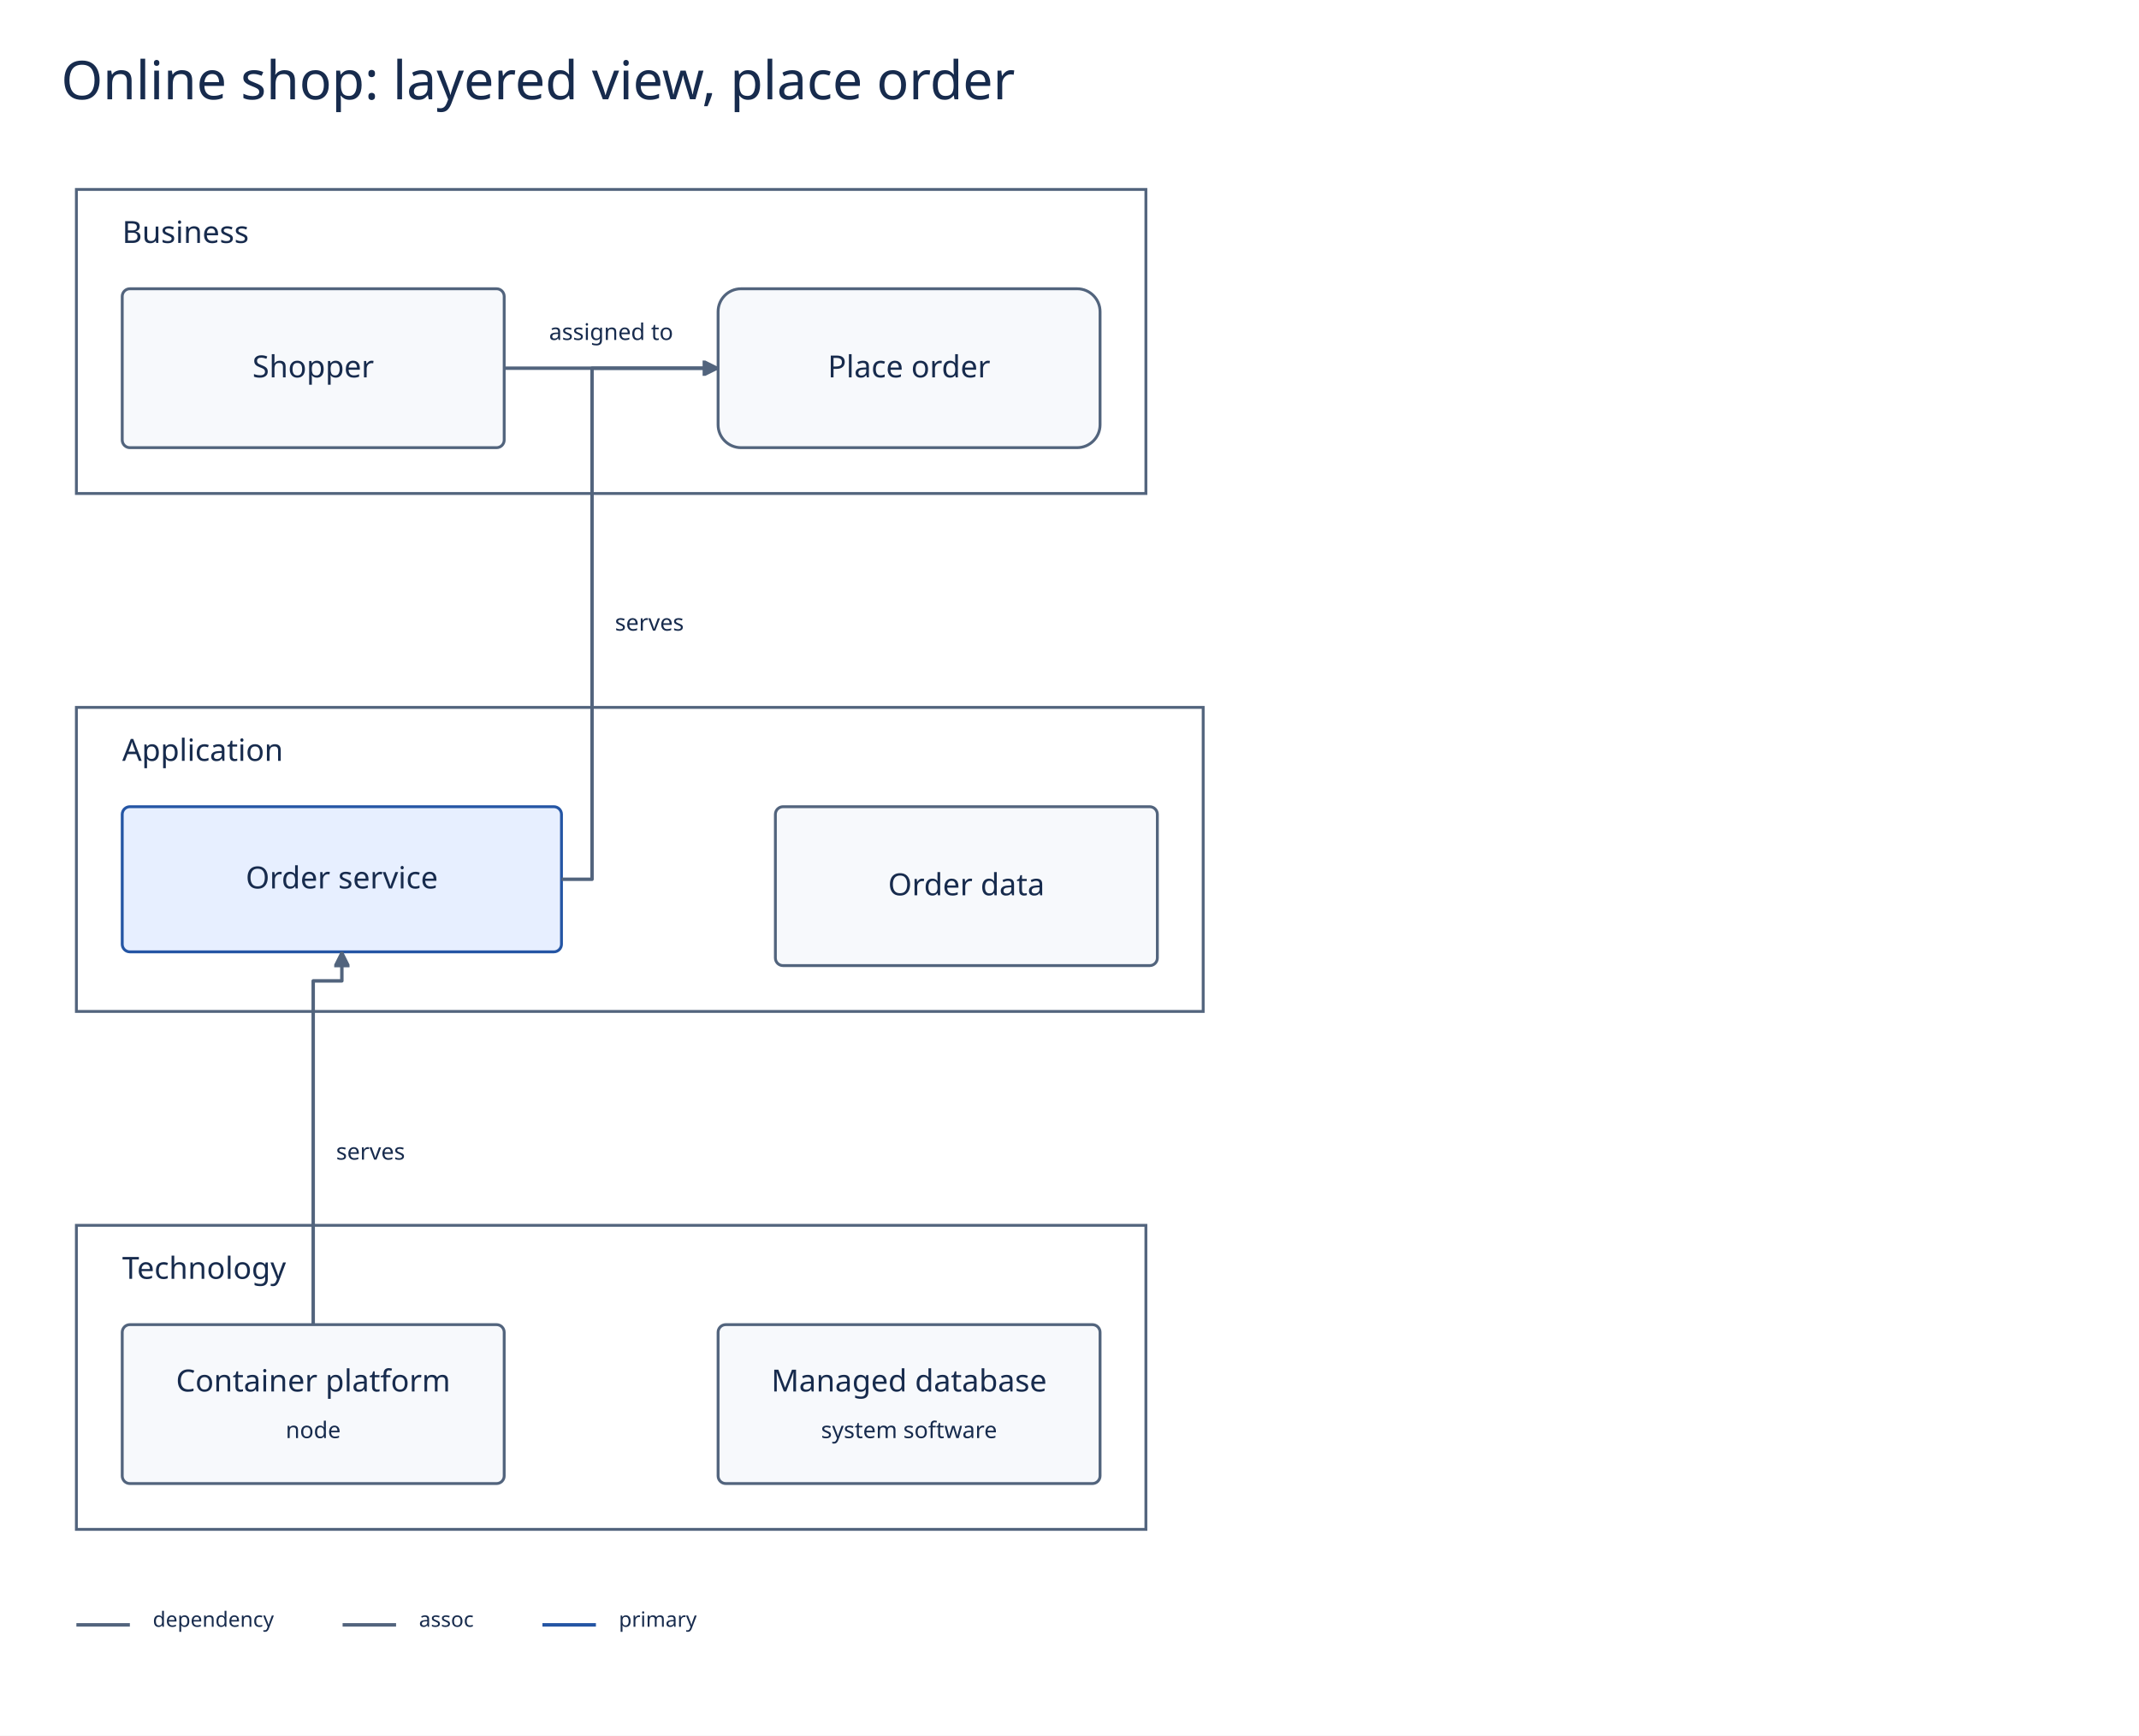
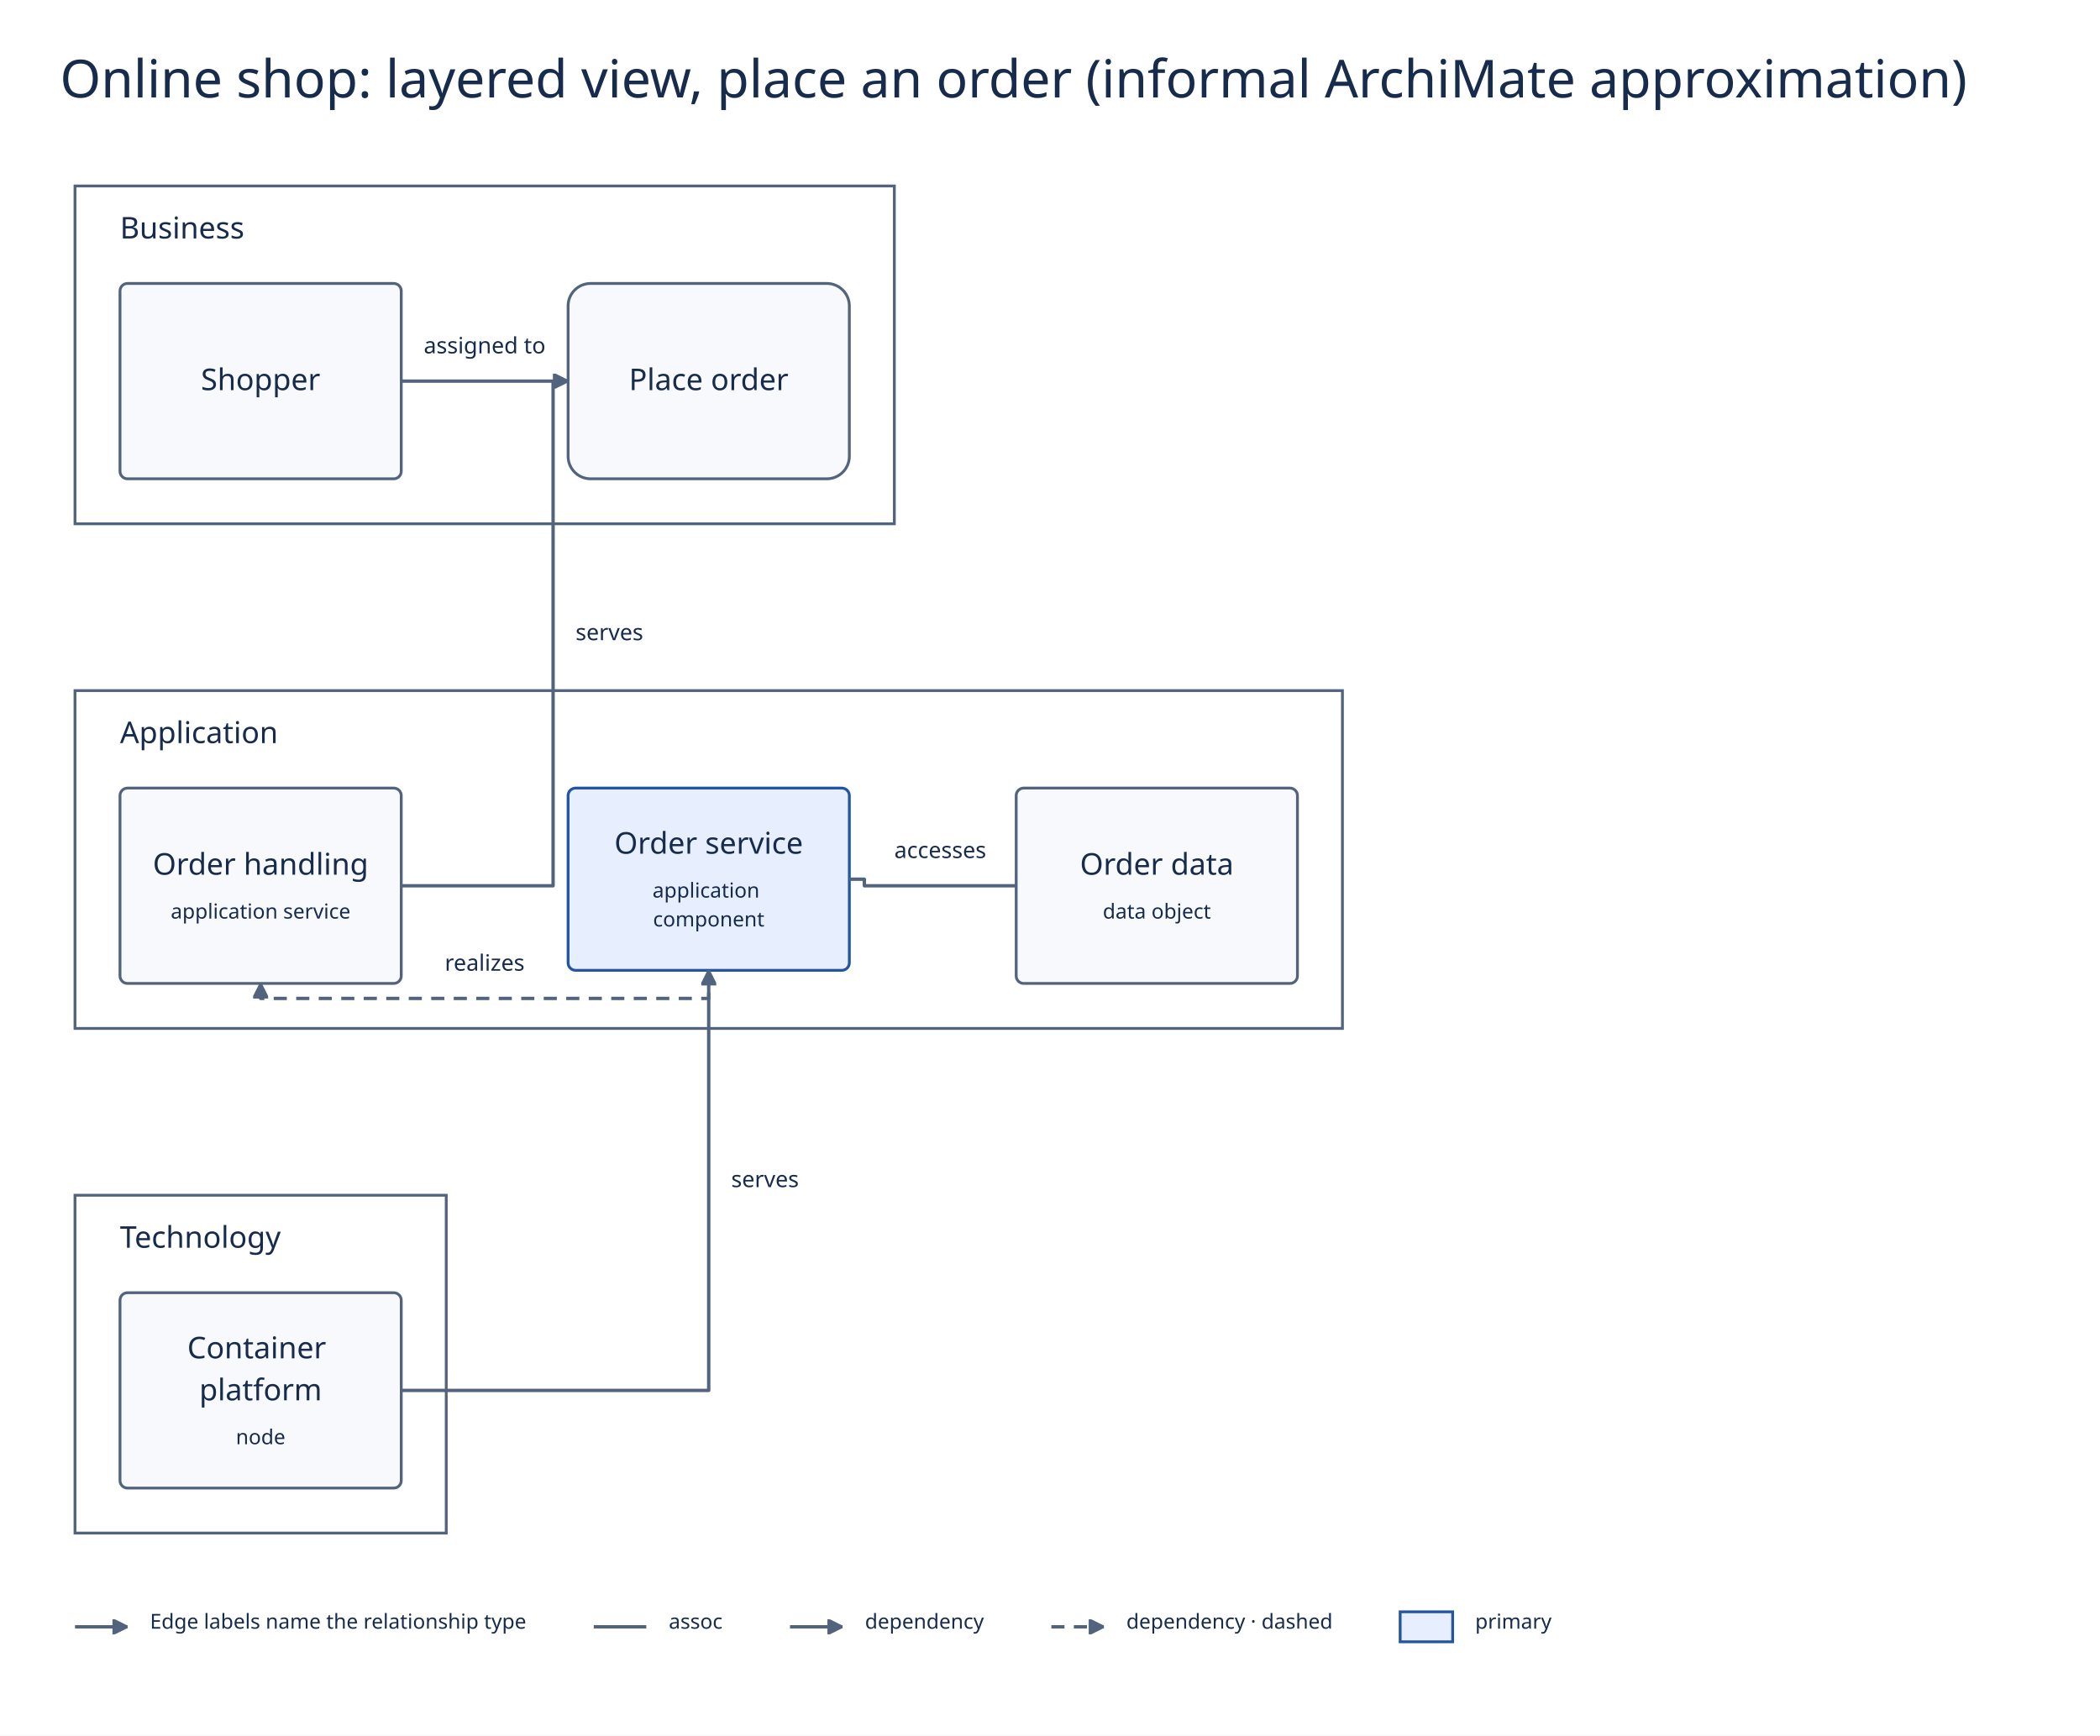
- <svg xmlns="http://www.w3.org/2000/svg" viewBox="0 0 1120 908.8" width="1120" height="908.8" lang="en" role="img" aria-labelledby="i2-en-document-title i2-en-document-desc" data-archatlas="0.1" data-measured-with="pillow">
+ <svg xmlns="http://www.w3.org/2000/svg" viewBox="0 0 1120 925.769" width="1120" height="925.769" lang="en" role="img" aria-labelledby="i2-en-document-title i2-en-document-desc" data-archatlas="0.1" data-measured-with="pillow">
  <defs>
    <marker id="i2-en-marker-peer-arrow" viewBox="0 0 10 10" refX="10" refY="5" markerWidth="8" markerHeight="8" markerUnits="userSpaceOnUse" orient="auto-start-reverse">
      <path d="M 0 0 L 10 5 L 0 10 Z" fill="#52647d" stroke="#52647d" stroke-width="1.5" />
    </marker>
    <marker id="i2-en-marker-peer-circle" viewBox="0 0 10 10" refX="5" refY="5" markerWidth="8" markerHeight="8" markerUnits="userSpaceOnUse">
      <circle cx="5" cy="5" r="3.5" fill="#ffffff" stroke="#52647d" stroke-width="1.5" />
    </marker>
-     <marker id="i2-en-marker-primary-arrow" viewBox="0 0 10 10" refX="10" refY="5" markerWidth="8" markerHeight="8" markerUnits="userSpaceOnUse" orient="auto-start-reverse">
-       <path d="M 0 0 L 10 5 L 0 10 Z" fill="#2455a4" stroke="#2455a4" stroke-width="1.5" />
-     </marker>
-     <marker id="i2-en-marker-primary-circle" viewBox="0 0 10 10" refX="5" refY="5" markerWidth="8" markerHeight="8" markerUnits="userSpaceOnUse">
-       <circle cx="5" cy="5" r="3.5" fill="#ffffff" stroke="#2455a4" stroke-width="1.5" />
-     </marker>
  </defs>
-   <rect width="1120" height="908.8" fill="#ffffff" data-role="canvas" />
-   <rect id="i2-en-shape-group-g_b" data-id="g_b" data-role="group" data-parent="" data-kind="layer" fill="#ffffff" stroke="#52647d" stroke-width="1.5" data-box="40 99.2 560 159.2" x="40" y="99.2" width="560" height="159.2" rx="0" />
-   <rect id="i2-en-shape-node-shopper" data-id="shopper" data-role="node" data-parent="g_b" data-kind="actor" fill="#f7f9fc" stroke="#52647d" stroke-width="1.5" data-box="64 151.2 200 83.2" x="64" y="151.2" width="200" height="83.2" rx="4" />
-   <rect id="i2-en-shape-node-proc" data-id="proc" data-role="node" data-parent="g_b" data-kind="task" fill="#f7f9fc" stroke="#52647d" stroke-width="1.5" data-box="376 151.2 200 83.2" x="376" y="151.2" width="200" height="83.2" rx="12" />
-   <rect id="i2-en-shape-group-g_a" data-id="g_a" data-role="group" data-parent="" data-kind="layer" fill="#ffffff" stroke="#52647d" stroke-width="1.5" data-box="40 370.4 590 159.2" x="40" y="370.4" width="590" height="159.2" rx="0" />
-   <rect id="i2-en-shape-node-svc" data-id="svc" data-role="node" data-parent="g_a" data-kind="component" fill="#e7efff" stroke="#2455a4" stroke-width="1.5" data-box="64 422.4 230 76" x="64" y="422.4" width="230" height="76" rx="4" />
-   <rect id="i2-en-shape-node-data" data-id="data" data-role="node" data-parent="g_a" data-kind="store" fill="#f7f9fc" stroke="#52647d" stroke-width="1.5" data-box="406 422.4 200 83.2" x="406" y="422.4" width="200" height="83.2" rx="4" />
-   <rect id="i2-en-shape-group-g_t" data-id="g_t" data-role="group" data-parent="" data-kind="layer" fill="#ffffff" stroke="#52647d" stroke-width="1.5" data-box="40 641.6 560 159.2" x="40" y="641.6" width="560" height="159.2" rx="0" />
-   <rect id="i2-en-shape-node-plat" data-id="plat" data-role="node" data-parent="g_t" data-kind="system" fill="#f7f9fc" stroke="#52647d" stroke-width="1.5" data-box="64 693.6 200 83.2" x="64" y="693.6" width="200" height="83.2" rx="4" />
-   <rect id="i2-en-shape-node-db" data-id="db" data-role="node" data-parent="g_t" data-kind="store" fill="#f7f9fc" stroke="#52647d" stroke-width="1.5" data-box="376 693.6 200 83.2" x="376" y="693.6" width="200" height="83.2" rx="4" />
-   <polyline id="i2-en-edge-edge-1" data-id="edge-1" data-role="edge" data-from="svc" data-to="proc" data-kind="dependency" points="294,460.4 310,460.4 310,192.8 376,192.8" fill="none" stroke="#52647d" stroke-width="1.8" stroke-linejoin="round" marker-end="url(#i2-en-marker-peer-arrow)" />
-   <polyline id="i2-en-edge-edge-2" data-id="edge-2" data-role="edge" data-from="plat" data-to="svc" data-kind="dependency" points="164,693.6 164,513.6 179,513.6 179,498.4" fill="none" stroke="#52647d" stroke-width="1.8" stroke-linejoin="round" marker-end="url(#i2-en-marker-peer-arrow)" />
-   <polyline id="i2-en-edge-edge-3" data-id="edge-3" data-role="edge" data-from="shopper" data-to="proc" data-kind="assoc" points="264,192.8 376,192.8" fill="none" stroke="#52647d" stroke-width="1.8" stroke-linejoin="round" />
-   <polyline id="i2-en-edge-legend-line-0" data-id="legend-line-0" data-role="edge" data-from="" data-to="" data-kind="legend" points="40,850.8 68,850.8" fill="none" stroke="#52647d" stroke-width="1.8" stroke-linejoin="round" />
-   <polyline id="i2-en-edge-legend-line-1" data-id="legend-line-1" data-role="edge" data-from="" data-to="" data-kind="legend" points="179.391,850.8 207.391,850.8" fill="none" stroke="#52647d" stroke-width="1.8" stroke-linejoin="round" />
-   <polyline id="i2-en-edge-legend-line-2" data-id="legend-line-2" data-role="edge" data-from="" data-to="" data-kind="legend" points="284.031,850.8 312.031,850.8" fill="none" stroke="#2455a4" stroke-width="1.8" stroke-linejoin="round" />
-   <rect id="i2-en-shape-label-bg-__edge-1-background" data-id="__edge-1-background" data-role="label-bg" data-parent="edge-1" x="317" y="314.2" width="46.078" height="24.8" fill="#ffffff" fill-opacity="0.92" rx="3" />
-   <rect id="i2-en-shape-label-bg-__edge-2-background" data-id="__edge-2-background" data-role="label-bg" data-parent="edge-2" x="171" y="591.2" width="46.078" height="24.8" fill="#ffffff" fill-opacity="0.92" rx="3" />
-   <rect id="i2-en-shape-label-bg-__edge-3-background" data-id="__edge-3-background" data-role="label-bg" data-parent="edge-3" x="282.508" y="162" width="74.984" height="24.8" fill="#ffffff" fill-opacity="0.92" rx="3" />
-   <text id="i2-en-text-title-figure-title" data-id="figure-title" data-role="title" data-owner="" x="32" y="52" font-size="28" font-family="&quot;Noto Sans&quot;, &quot;DejaVu Sans&quot;, &quot;Liberation Sans&quot;, &quot;Noto Sans CJK SC&quot;, sans-serif" text-anchor="start" fill="#172b4d" data-text-box="32 24 499.438 39.2">
+   <rect width="1120" height="925.769" fill="#ffffff" data-role="canvas" />
+   <rect id="i2-en-shape-group-g_b" data-id="g_b" data-role="group" data-parent="" data-kind="layer" fill="#ffffff" stroke="#52647d" stroke-width="1.5" data-box="40 99.2 436.984 180.2" x="40" y="99.2" width="436.984" height="180.2" rx="0" />
+   <rect id="i2-en-shape-node-shopper" data-id="shopper" data-role="node" data-parent="g_b" data-kind="actor" fill="#f7f9fc" stroke="#52647d" stroke-width="1.5" data-box="64 151.2 150 104.2" x="64" y="151.2" width="150" height="104.2" rx="4" />
+   <rect id="i2-en-shape-node-proc" data-id="proc" data-role="node" data-parent="g_b" data-kind="task" fill="#f7f9fc" stroke="#52647d" stroke-width="1.5" data-box="302.984 151.2 150 104.2" x="302.984" y="151.2" width="150" height="104.2" rx="12" />
+   <rect id="i2-en-shape-group-g_a" data-id="g_a" data-role="group" data-parent="" data-kind="layer" fill="#ffffff" stroke="#52647d" stroke-width="1.5" data-box="40 368.384 675.969 180.2" x="40" y="368.384" width="675.969" height="180.2" rx="0" />
+   <rect id="i2-en-shape-node-svc" data-id="svc" data-role="node" data-parent="g_a" data-kind="component" fill="#f7f9fc" stroke="#52647d" stroke-width="1.5" data-box="64 420.384 150 104.2" x="64" y="420.384" width="150" height="104.2" rx="4" />
+   <rect id="i2-en-shape-node-comp" data-id="comp" data-role="node" data-parent="g_a" data-kind="component" fill="#e7efff" stroke="#2455a4" stroke-width="1.5" data-box="302.984 420.384 150 97.2" x="302.984" y="420.384" width="150" height="97.2" rx="4" />
+   <rect id="i2-en-shape-node-data" data-id="data" data-role="node" data-parent="g_a" data-kind="store" fill="#f7f9fc" stroke="#52647d" stroke-width="1.5" data-box="541.969 420.384 150 104.2" x="541.969" y="420.384" width="150" height="104.2" rx="4" />
+   <rect id="i2-en-shape-group-g_t" data-id="g_t" data-role="group" data-parent="" data-kind="layer" fill="#ffffff" stroke="#52647d" stroke-width="1.5" data-box="40 637.569 198 180.2" x="40" y="637.569" width="198" height="180.2" rx="0" />
+   <rect id="i2-en-shape-node-plat" data-id="plat" data-role="node" data-parent="g_t" data-kind="system" fill="#f7f9fc" stroke="#52647d" stroke-width="1.5" data-box="64 689.569 150 104.2" x="64" y="689.569" width="150" height="104.2" rx="4" />
+   <rect id="i2-en-shape-legend-swatch-__legend-swatch-4" data-id="__legend-swatch-4" data-role="legend-swatch" data-parent="" data-kind="component" fill="#e7efff" stroke="#2455a4" stroke-width="1.5" data-box="746.75 859.769 28 16" x="746.75" y="859.769" width="28" height="16" rx="0" />
+   <polyline id="i2-en-edge-edge-1" data-id="edge-1" data-role="edge" data-from="shopper" data-to="proc" data-kind="assoc" points="214,203.3 302.984,203.3" fill="none" stroke="#52647d" stroke-width="1.8" stroke-linejoin="round" />
+   <polyline id="i2-en-edge-edge-2" data-id="edge-2" data-role="edge" data-from="svc" data-to="proc" data-kind="dependency" points="214,472.484 294.984,472.484 294.984,203.3 302.984,203.3" fill="none" stroke="#52647d" stroke-width="1.8" stroke-linejoin="round" marker-end="url(#i2-en-marker-peer-arrow)" />
+   <polyline id="i2-en-edge-edge-3" data-id="edge-3" data-role="edge" data-from="comp" data-to="svc" data-kind="dependency" points="377.984,517.584 377.984,532.584 139,532.584 139,524.584" fill="none" stroke="#52647d" stroke-width="1.8" stroke-linejoin="round" marker-end="url(#i2-en-marker-peer-arrow)" stroke-dasharray="7 5" />
+   <polyline id="i2-en-edge-edge-4" data-id="edge-4" data-role="edge" data-from="comp" data-to="data" data-kind="assoc" points="452.984,468.984 460.984,468.984 460.984,472.484 541.969,472.484" fill="none" stroke="#52647d" stroke-width="1.8" stroke-linejoin="round" />
+   <polyline id="i2-en-edge-edge-5" data-id="edge-5" data-role="edge" data-from="plat" data-to="comp" data-kind="dependency" points="214,741.669 377.984,741.669 377.984,517.584" fill="none" stroke="#52647d" stroke-width="1.8" stroke-linejoin="round" marker-end="url(#i2-en-marker-peer-arrow)" />
+   <polyline id="i2-en-edge-legend-line-0" data-id="legend-line-0" data-role="edge" data-from="" data-to="" data-kind="legend" points="40,867.769 68,867.769" fill="none" stroke="#52647d" stroke-width="1.8" stroke-linejoin="round" marker-end="url(#i2-en-marker-peer-arrow)" />
+   <polyline id="i2-en-edge-legend-line-1" data-id="legend-line-1" data-role="edge" data-from="" data-to="" data-kind="legend" points="316.688,867.769 344.688,867.769" fill="none" stroke="#52647d" stroke-width="1.8" stroke-linejoin="round" />
+   <polyline id="i2-en-edge-legend-line-2" data-id="legend-line-2" data-role="edge" data-from="" data-to="" data-kind="legend" points="421.328,867.769 449.328,867.769" fill="none" stroke="#52647d" stroke-width="1.8" stroke-linejoin="round" marker-end="url(#i2-en-marker-peer-arrow)" />
+   <polyline id="i2-en-edge-legend-line-3" data-id="legend-line-3" data-role="edge" data-from="" data-to="" data-kind="legend" points="560.719,867.769 588.719,867.769" fill="none" stroke="#52647d" stroke-width="1.8" stroke-linejoin="round" marker-end="url(#i2-en-marker-peer-arrow)" stroke-dasharray="7 5" />
+   <rect id="i2-en-shape-label-bg-__edge-1-background" data-id="__edge-1-background" data-role="label-bg" data-parent="edge-1" x="221" y="172.5" width="74.984" height="24.8" fill="#ffffff" fill-opacity="0.92" rx="3" />
+   <rect id="i2-en-shape-label-bg-__edge-2-background" data-id="__edge-2-background" data-role="label-bg" data-parent="edge-2" x="301.984" y="325.492" width="46.078" height="24.8" fill="#ffffff" fill-opacity="0.92" rx="3" />
+   <rect id="i2-en-shape-label-bg-__edge-3-background" data-id="__edge-3-background" data-role="label-bg" data-parent="edge-3" x="232.211" y="501.784" width="52.562" height="24.8" fill="#ffffff" fill-opacity="0.92" rx="3" />
+   <rect id="i2-en-shape-label-bg-__edge-4-background" data-id="__edge-4-background" data-role="label-bg" data-parent="edge-4" x="471.953" y="441.684" width="59.047" height="24.8" fill="#ffffff" fill-opacity="0.92" rx="3" />
+   <rect id="i2-en-shape-label-bg-__edge-5-background" data-id="__edge-5-background" data-role="label-bg" data-parent="edge-5" x="384.984" y="617.227" width="46.078" height="24.8" fill="#ffffff" fill-opacity="0.92" rx="3" />
+   <text id="i2-en-text-title-figure-title" data-id="figure-title" data-role="title" data-owner="" x="32" y="52" font-size="28" font-family="&quot;Noto Sans&quot;, &quot;DejaVu Sans&quot;, &quot;Liberation Sans&quot;, &quot;Noto Sans CJK SC&quot;, sans-serif" text-anchor="start" fill="#172b4d" data-text-box="32 24 1016.969 39.2">
    <tspan x="32" y="52">
-       <tspan font-family="Noto Sans">Online shop: layered view, place order</tspan>
+       <tspan font-family="Noto Sans">Online shop: layered view, place an order (informal ArchiMate approximation)</tspan>
    </tspan>
  </text>
  <text id="i2-en-text-group-title-g_b-title" data-id="g_b-title" data-role="group-title" data-owner="g_b" x="64" y="127.2" font-size="16" font-family="&quot;Noto Sans&quot;, &quot;DejaVu Sans&quot;, &quot;Liberation Sans&quot;, &quot;Noto Sans CJK SC&quot;, sans-serif" text-anchor="start" fill="#172b4d" data-text-box="64 111.2 66.312 22.4">
    <tspan x="64" y="127.2">
      <tspan font-family="Noto Sans">Business</tspan>
    </tspan>
  </text>
-   <text id="i2-en-text-name-shopper-name" data-id="shopper-name" data-role="name" data-owner="shopper" x="164" y="197.6" font-size="16" font-family="&quot;Noto Sans&quot;, &quot;DejaVu Sans&quot;, &quot;Liberation Sans&quot;, &quot;Noto Sans CJK SC&quot;, sans-serif" text-anchor="middle" fill="#172b4d" data-text-box="132.156 181.6 63.688 22.4">
-     <tspan x="164" y="197.6">
+   <text id="i2-en-text-name-shopper-name" data-id="shopper-name" data-role="name" data-owner="shopper" x="139" y="208.1" font-size="16" font-family="&quot;Noto Sans&quot;, &quot;DejaVu Sans&quot;, &quot;Liberation Sans&quot;, &quot;Noto Sans CJK SC&quot;, sans-serif" text-anchor="middle" fill="#172b4d" data-text-box="107.156 192.1 63.688 22.4">
+     <tspan x="139" y="208.1">
      <tspan font-family="Noto Sans">Shopper</tspan>
    </tspan>
  </text>
-   <text id="i2-en-text-name-proc-name" data-id="proc-name" data-role="name" data-owner="proc" x="476" y="197.6" font-size="16" font-family="&quot;Noto Sans&quot;, &quot;DejaVu Sans&quot;, &quot;Liberation Sans&quot;, &quot;Noto Sans CJK SC&quot;, sans-serif" text-anchor="middle" fill="#172b4d" data-text-box="433.438 181.6 85.125 22.4">
-     <tspan x="476" y="197.6">
+   <text id="i2-en-text-name-proc-name" data-id="proc-name" data-role="name" data-owner="proc" x="377.984" y="208.1" font-size="16" font-family="&quot;Noto Sans&quot;, &quot;DejaVu Sans&quot;, &quot;Liberation Sans&quot;, &quot;Noto Sans CJK SC&quot;, sans-serif" text-anchor="middle" fill="#172b4d" data-text-box="335.422 192.1 85.125 22.4">
+     <tspan x="377.984" y="208.1">
      <tspan font-family="Noto Sans">Place order</tspan>
    </tspan>
  </text>
-   <text id="i2-en-text-group-title-g_a-title" data-id="g_a-title" data-role="group-title" data-owner="g_a" x="64" y="398.4" font-size="16" font-family="&quot;Noto Sans&quot;, &quot;DejaVu Sans&quot;, &quot;Liberation Sans&quot;, &quot;Noto Sans CJK SC&quot;, sans-serif" text-anchor="start" fill="#172b4d" data-text-box="64 382.4 84.297 22.4">
-     <tspan x="64" y="398.4">
+   <text id="i2-en-text-group-title-g_a-title" data-id="g_a-title" data-role="group-title" data-owner="g_a" x="64" y="396.384" font-size="16" font-family="&quot;Noto Sans&quot;, &quot;DejaVu Sans&quot;, &quot;Liberation Sans&quot;, &quot;Noto Sans CJK SC&quot;, sans-serif" text-anchor="start" fill="#172b4d" data-text-box="64 380.384 84.297 22.4">
+     <tspan x="64" y="396.384">
      <tspan font-family="Noto Sans">Application</tspan>
    </tspan>
  </text>
-   <text id="i2-en-text-name-svc-name" data-id="svc-name" data-role="name" data-owner="svc" x="179" y="465.2" font-size="16" font-family="&quot;Noto Sans&quot;, &quot;DejaVu Sans&quot;, &quot;Liberation Sans&quot;, &quot;Noto Sans CJK SC&quot;, sans-serif" text-anchor="middle" fill="#172b4d" data-text-box="128.648 449.2 100.703 22.4">
-     <tspan x="179" y="465.2">
+   <text id="i2-en-text-name-svc-name" data-id="svc-name" data-role="name" data-owner="svc" x="139" y="466.584" font-size="16" font-family="&quot;Noto Sans&quot;, &quot;DejaVu Sans&quot;, &quot;Liberation Sans&quot;, &quot;Noto Sans CJK SC&quot;, sans-serif" text-anchor="middle" fill="#172b4d" data-text-box="81.492 450.584 115.016 22.4">
+     <tspan x="139" y="466.584">
+       <tspan font-family="Noto Sans">Order handling</tspan>
+     </tspan>
+   </text>
+   <text id="i2-en-text-tags-svc-tags" data-id="svc-tags" data-role="tags" data-owner="svc" x="139" y="489.984" font-size="11" font-family="&quot;Noto Sans&quot;, &quot;DejaVu Sans&quot;, &quot;Liberation Sans&quot;, &quot;Noto Sans CJK SC&quot;, sans-serif" text-anchor="middle" fill="#172b4d" data-text-box="91.047 478.984 95.906 15.4">
+     <tspan x="139" y="489.984">
+       <tspan font-family="Noto Sans">application service</tspan>
+     </tspan>
+   </text>
+   <text id="i2-en-text-name-comp-name" data-id="comp-name" data-role="name" data-owner="comp" x="377.984" y="455.384" font-size="16" font-family="&quot;Noto Sans&quot;, &quot;DejaVu Sans&quot;, &quot;Liberation Sans&quot;, &quot;Noto Sans CJK SC&quot;, sans-serif" text-anchor="middle" fill="#172b4d" data-text-box="327.633 439.384 100.703 22.4">
+     <tspan x="377.984" y="455.384">
      <tspan font-family="Noto Sans">Order service</tspan>
    </tspan>
  </text>
-   <text id="i2-en-text-name-data-name" data-id="data-name" data-role="name" data-owner="data" x="506" y="468.8" font-size="16" font-family="&quot;Noto Sans&quot;, &quot;DejaVu Sans&quot;, &quot;Liberation Sans&quot;, &quot;Noto Sans CJK SC&quot;, sans-serif" text-anchor="middle" fill="#172b4d" data-text-box="465 452.8 82 22.4">
-     <tspan x="506" y="468.8">
+   <text id="i2-en-text-tags-comp-tags" data-id="comp-tags" data-role="tags" data-owner="comp" x="377.984" y="478.784" font-size="11" font-family="&quot;Noto Sans&quot;, &quot;DejaVu Sans&quot;, &quot;Liberation Sans&quot;, &quot;Noto Sans CJK SC&quot;, sans-serif" text-anchor="middle" fill="#172b4d" data-text-box="348.281 467.784 59.406 30.8">
+     <tspan x="377.984" y="478.784">
+       <tspan font-family="Noto Sans">application</tspan>
+     </tspan>
+     <tspan x="377.984" y="494.184">
+       <tspan font-family="Noto Sans">component</tspan>
+     </tspan>
+   </text>
+   <text id="i2-en-text-name-data-name" data-id="data-name" data-role="name" data-owner="data" x="616.969" y="466.584" font-size="16" font-family="&quot;Noto Sans&quot;, &quot;DejaVu Sans&quot;, &quot;Liberation Sans&quot;, &quot;Noto Sans CJK SC&quot;, sans-serif" text-anchor="middle" fill="#172b4d" data-text-box="575.969 450.584 82 22.4">
+     <tspan x="616.969" y="466.584">
      <tspan font-family="Noto Sans">Order data</tspan>
    </tspan>
  </text>
-   <text id="i2-en-text-group-title-g_t-title" data-id="g_t-title" data-role="group-title" data-owner="g_t" x="64" y="669.6" font-size="16" font-family="&quot;Noto Sans&quot;, &quot;DejaVu Sans&quot;, &quot;Liberation Sans&quot;, &quot;Noto Sans CJK SC&quot;, sans-serif" text-anchor="start" fill="#172b4d" data-text-box="64 653.6 85.766 22.4">
-     <tspan x="64" y="669.6">
+   <text id="i2-en-text-tags-data-tags" data-id="data-tags" data-role="tags" data-owner="data" x="616.969" y="489.984" font-size="11" font-family="&quot;Noto Sans&quot;, &quot;DejaVu Sans&quot;, &quot;Liberation Sans&quot;, &quot;Noto Sans CJK SC&quot;, sans-serif" text-anchor="middle" fill="#172b4d" data-text-box="588.141 478.984 57.656 15.4">
+     <tspan x="616.969" y="489.984">
+       <tspan font-family="Noto Sans">data object</tspan>
+     </tspan>
+   </text>
+   <text id="i2-en-text-group-title-g_t-title" data-id="g_t-title" data-role="group-title" data-owner="g_t" x="64" y="665.569" font-size="16" font-family="&quot;Noto Sans&quot;, &quot;DejaVu Sans&quot;, &quot;Liberation Sans&quot;, &quot;Noto Sans CJK SC&quot;, sans-serif" text-anchor="start" fill="#172b4d" data-text-box="64 649.569 85.766 22.4">
+     <tspan x="64" y="665.569">
      <tspan font-family="Noto Sans">Technology</tspan>
    </tspan>
  </text>
-   <text id="i2-en-text-name-plat-name" data-id="plat-name" data-role="name" data-owner="plat" x="164" y="728.6" font-size="16" font-family="&quot;Noto Sans&quot;, &quot;DejaVu Sans&quot;, &quot;Liberation Sans&quot;, &quot;Noto Sans CJK SC&quot;, sans-serif" text-anchor="middle" fill="#172b4d" data-text-box="92.141 712.6 143.719 22.4">
-     <tspan x="164" y="728.6">
-       <tspan font-family="Noto Sans">Container platform</tspan>
+   <text id="i2-en-text-name-plat-name" data-id="plat-name" data-role="name" data-owner="plat" x="139" y="724.569" font-size="16" font-family="&quot;Noto Sans&quot;, &quot;DejaVu Sans&quot;, &quot;Liberation Sans&quot;, &quot;Noto Sans CJK SC&quot;, sans-serif" text-anchor="middle" fill="#172b4d" data-text-box="101.953 708.569 74.094 44.8">
+     <tspan x="139" y="724.569">
+       <tspan font-family="Noto Sans">Container</tspan>
+     </tspan>
+     <tspan x="139" y="746.969">
+       <tspan font-family="Noto Sans">platform</tspan>
    </tspan>
  </text>
-   <text id="i2-en-text-sub-plat-sub" data-id="plat-sub" data-role="sub" data-owner="plat" x="164" y="753" font-size="12" font-family="&quot;Noto Sans&quot;, &quot;DejaVu Sans&quot;, &quot;Liberation Sans&quot;, &quot;Noto Sans CJK SC&quot;, sans-serif" text-anchor="middle" fill="#172b4d" data-text-box="149.586 741 28.828 16.8">
-     <tspan x="164" y="753">
+   <text id="i2-en-text-tags-plat-tags" data-id="plat-tags" data-role="tags" data-owner="plat" x="139" y="770.369" font-size="11" font-family="&quot;Noto Sans&quot;, &quot;DejaVu Sans&quot;, &quot;Liberation Sans&quot;, &quot;Noto Sans CJK SC&quot;, sans-serif" text-anchor="middle" fill="#172b4d" data-text-box="125.789 759.369 26.422 15.4">
+     <tspan x="139" y="770.369">
      <tspan font-family="Noto Sans">node</tspan>
    </tspan>
  </text>
-   <text id="i2-en-text-name-db-name" data-id="db-name" data-role="name" data-owner="db" x="476" y="728.6" font-size="16" font-family="&quot;Noto Sans&quot;, &quot;DejaVu Sans&quot;, &quot;Liberation Sans&quot;, &quot;Noto Sans CJK SC&quot;, sans-serif" text-anchor="middle" fill="#172b4d" data-text-box="403.859 712.6 144.281 22.4">
-     <tspan x="476" y="728.6">
-       <tspan font-family="Noto Sans">Managed database</tspan>
+   <text id="i2-en-text-edge-label-edge-1-label" data-id="edge-1-label" data-role="edge-label" data-owner="edge-1" x="258.492" y="188.5" font-size="12" font-family="&quot;Noto Sans&quot;, &quot;DejaVu Sans&quot;, &quot;Liberation Sans&quot;, &quot;Noto Sans CJK SC&quot;, sans-serif" text-anchor="middle" fill="#172b4d" data-text-box="226 176.5 64.984 16.8">
+     <tspan x="258.492" y="188.5">
+       <tspan font-family="Noto Sans">assigned to</tspan>
    </tspan>
  </text>
-   <text id="i2-en-text-sub-db-sub" data-id="db-sub" data-role="sub" data-owner="db" x="476" y="753" font-size="12" font-family="&quot;Noto Sans&quot;, &quot;DejaVu Sans&quot;, &quot;Liberation Sans&quot;, &quot;Noto Sans CJK SC&quot;, sans-serif" text-anchor="middle" fill="#172b4d" data-text-box="429.906 741 92.188 16.8">
-     <tspan x="476" y="753">
-       <tspan font-family="Noto Sans">system software</tspan>
-     </tspan>
-   </text>
-   <text id="i2-en-text-edge-label-edge-1-label" data-id="edge-1-label" data-role="edge-label" data-owner="edge-1" x="340.039" y="330.2" font-size="12" font-family="&quot;Noto Sans&quot;, &quot;DejaVu Sans&quot;, &quot;Liberation Sans&quot;, &quot;Noto Sans CJK SC&quot;, sans-serif" text-anchor="middle" fill="#172b4d" data-text-box="322 318.2 36.078 16.8">
-     <tspan x="340.039" y="330.2">
+   <text id="i2-en-text-edge-label-edge-2-label" data-id="edge-2-label" data-role="edge-label" data-owner="edge-2" x="325.023" y="341.492" font-size="12" font-family="&quot;Noto Sans&quot;, &quot;DejaVu Sans&quot;, &quot;Liberation Sans&quot;, &quot;Noto Sans CJK SC&quot;, sans-serif" text-anchor="middle" fill="#172b4d" data-text-box="306.984 329.492 36.078 16.8">
+     <tspan x="325.023" y="341.492">
      <tspan font-family="Noto Sans">serves</tspan>
    </tspan>
  </text>
-   <text id="i2-en-text-edge-label-edge-2-label" data-id="edge-2-label" data-role="edge-label" data-owner="edge-2" x="194.039" y="607.2" font-size="12" font-family="&quot;Noto Sans&quot;, &quot;DejaVu Sans&quot;, &quot;Liberation Sans&quot;, &quot;Noto Sans CJK SC&quot;, sans-serif" text-anchor="middle" fill="#172b4d" data-text-box="176 595.2 36.078 16.8">
-     <tspan x="194.039" y="607.2">
+   <text id="i2-en-text-edge-label-edge-3-label" data-id="edge-3-label" data-role="edge-label" data-owner="edge-3" x="258.492" y="517.784" font-size="12" font-family="&quot;Noto Sans&quot;, &quot;DejaVu Sans&quot;, &quot;Liberation Sans&quot;, &quot;Noto Sans CJK SC&quot;, sans-serif" text-anchor="middle" fill="#172b4d" data-text-box="237.211 505.784 42.562 16.8">
+     <tspan x="258.492" y="517.784">
+       <tspan font-family="Noto Sans">realizes</tspan>
+     </tspan>
+   </text>
+   <text id="i2-en-text-edge-label-edge-4-label" data-id="edge-4-label" data-role="edge-label" data-owner="edge-4" x="501.477" y="457.684" font-size="12" font-family="&quot;Noto Sans&quot;, &quot;DejaVu Sans&quot;, &quot;Liberation Sans&quot;, &quot;Noto Sans CJK SC&quot;, sans-serif" text-anchor="middle" fill="#172b4d" data-text-box="476.953 445.684 49.047 16.8">
+     <tspan x="501.477" y="457.684">
+       <tspan font-family="Noto Sans">accesses</tspan>
+     </tspan>
+   </text>
+   <text id="i2-en-text-edge-label-edge-5-label" data-id="edge-5-label" data-role="edge-label" data-owner="edge-5" x="408.023" y="633.227" font-size="12" font-family="&quot;Noto Sans&quot;, &quot;DejaVu Sans&quot;, &quot;Liberation Sans&quot;, &quot;Noto Sans CJK SC&quot;, sans-serif" text-anchor="middle" fill="#172b4d" data-text-box="389.984 621.227 36.078 16.8">
+     <tspan x="408.023" y="633.227">
      <tspan font-family="Noto Sans">serves</tspan>
    </tspan>
  </text>
-   <text id="i2-en-text-edge-label-edge-3-label" data-id="edge-3-label" data-role="edge-label" data-owner="edge-3" x="320" y="178" font-size="12" font-family="&quot;Noto Sans&quot;, &quot;DejaVu Sans&quot;, &quot;Liberation Sans&quot;, &quot;Noto Sans CJK SC&quot;, sans-serif" text-anchor="middle" fill="#172b4d" data-text-box="287.508 166 64.984 16.8">
-     <tspan x="320" y="178">
-       <tspan font-family="Noto Sans">assigned to</tspan>
+   <text id="i2-en-text-legend-legend-0" data-id="legend-0" data-role="legend" data-owner="" x="80" y="868.769" font-size="11" font-family="&quot;Noto Sans&quot;, &quot;DejaVu Sans&quot;, &quot;Liberation Sans&quot;, &quot;Noto Sans CJK SC&quot;, sans-serif" text-anchor="start" fill="#172b4d" data-text-box="80 857.769 200.688 15.4">
+     <tspan x="80" y="868.769">
+       <tspan font-family="Noto Sans">Edge labels name the relationship type</tspan>
    </tspan>
  </text>
-   <text id="i2-en-text-legend-legend-0" data-id="legend-0" data-role="legend" data-owner="" x="80" y="851.8" font-size="11" font-family="&quot;Noto Sans&quot;, &quot;DejaVu Sans&quot;, &quot;Liberation Sans&quot;, &quot;Noto Sans CJK SC&quot;, sans-serif" text-anchor="start" fill="#172b4d" data-text-box="80 840.8 63.391 15.4">
-     <tspan x="80" y="851.8">
+   <text id="i2-en-text-legend-legend-1" data-id="legend-1" data-role="legend" data-owner="" x="356.688" y="868.769" font-size="11" font-family="&quot;Noto Sans&quot;, &quot;DejaVu Sans&quot;, &quot;Liberation Sans&quot;, &quot;Noto Sans CJK SC&quot;, sans-serif" text-anchor="start" fill="#172b4d" data-text-box="356.688 857.769 28.641 15.4">
+     <tspan x="356.688" y="868.769">
+       <tspan font-family="Noto Sans">assoc</tspan>
+     </tspan>
+   </text>
+   <text id="i2-en-text-legend-legend-2" data-id="legend-2" data-role="legend" data-owner="" x="461.328" y="868.769" font-size="11" font-family="&quot;Noto Sans&quot;, &quot;DejaVu Sans&quot;, &quot;Liberation Sans&quot;, &quot;Noto Sans CJK SC&quot;, sans-serif" text-anchor="start" fill="#172b4d" data-text-box="461.328 857.769 63.391 15.4">
+     <tspan x="461.328" y="868.769">
      <tspan font-family="Noto Sans">dependency</tspan>
    </tspan>
  </text>
-   <text id="i2-en-text-legend-legend-1" data-id="legend-1" data-role="legend" data-owner="" x="219.391" y="851.8" font-size="11" font-family="&quot;Noto Sans&quot;, &quot;DejaVu Sans&quot;, &quot;Liberation Sans&quot;, &quot;Noto Sans CJK SC&quot;, sans-serif" text-anchor="start" fill="#172b4d" data-text-box="219.391 840.8 28.641 15.4">
-     <tspan x="219.391" y="851.8">
-       <tspan font-family="Noto Sans">assoc</tspan>
+   <text id="i2-en-text-legend-legend-3" data-id="legend-3" data-role="legend" data-owner="" x="600.719" y="868.769" font-size="11" font-family="&quot;Noto Sans&quot;, &quot;DejaVu Sans&quot;, &quot;Liberation Sans&quot;, &quot;Noto Sans CJK SC&quot;, sans-serif" text-anchor="start" fill="#172b4d" data-text-box="600.719 857.769 110.031 15.4">
+     <tspan x="600.719" y="868.769">
+       <tspan font-family="Noto Sans">dependency · dashed</tspan>
    </tspan>
  </text>
-   <text id="i2-en-text-legend-legend-2" data-id="legend-2" data-role="legend" data-owner="" x="324.031" y="851.8" font-size="11" font-family="&quot;Noto Sans&quot;, &quot;DejaVu Sans&quot;, &quot;Liberation Sans&quot;, &quot;Noto Sans CJK SC&quot;, sans-serif" text-anchor="start" fill="#172b4d" data-text-box="324.031 840.8 40.766 15.4">
-     <tspan x="324.031" y="851.8">
+   <text id="i2-en-text-legend-legend-4" data-id="legend-4" data-role="legend" data-owner="" x="786.75" y="868.769" font-size="11" font-family="&quot;Noto Sans&quot;, &quot;DejaVu Sans&quot;, &quot;Liberation Sans&quot;, &quot;Noto Sans CJK SC&quot;, sans-serif" text-anchor="start" fill="#172b4d" data-text-box="786.75 857.769 40.766 15.4">
+     <tspan x="786.75" y="868.769">
      <tspan font-family="Noto Sans">primary</tspan>
    </tspan>
  </text>
</svg>
